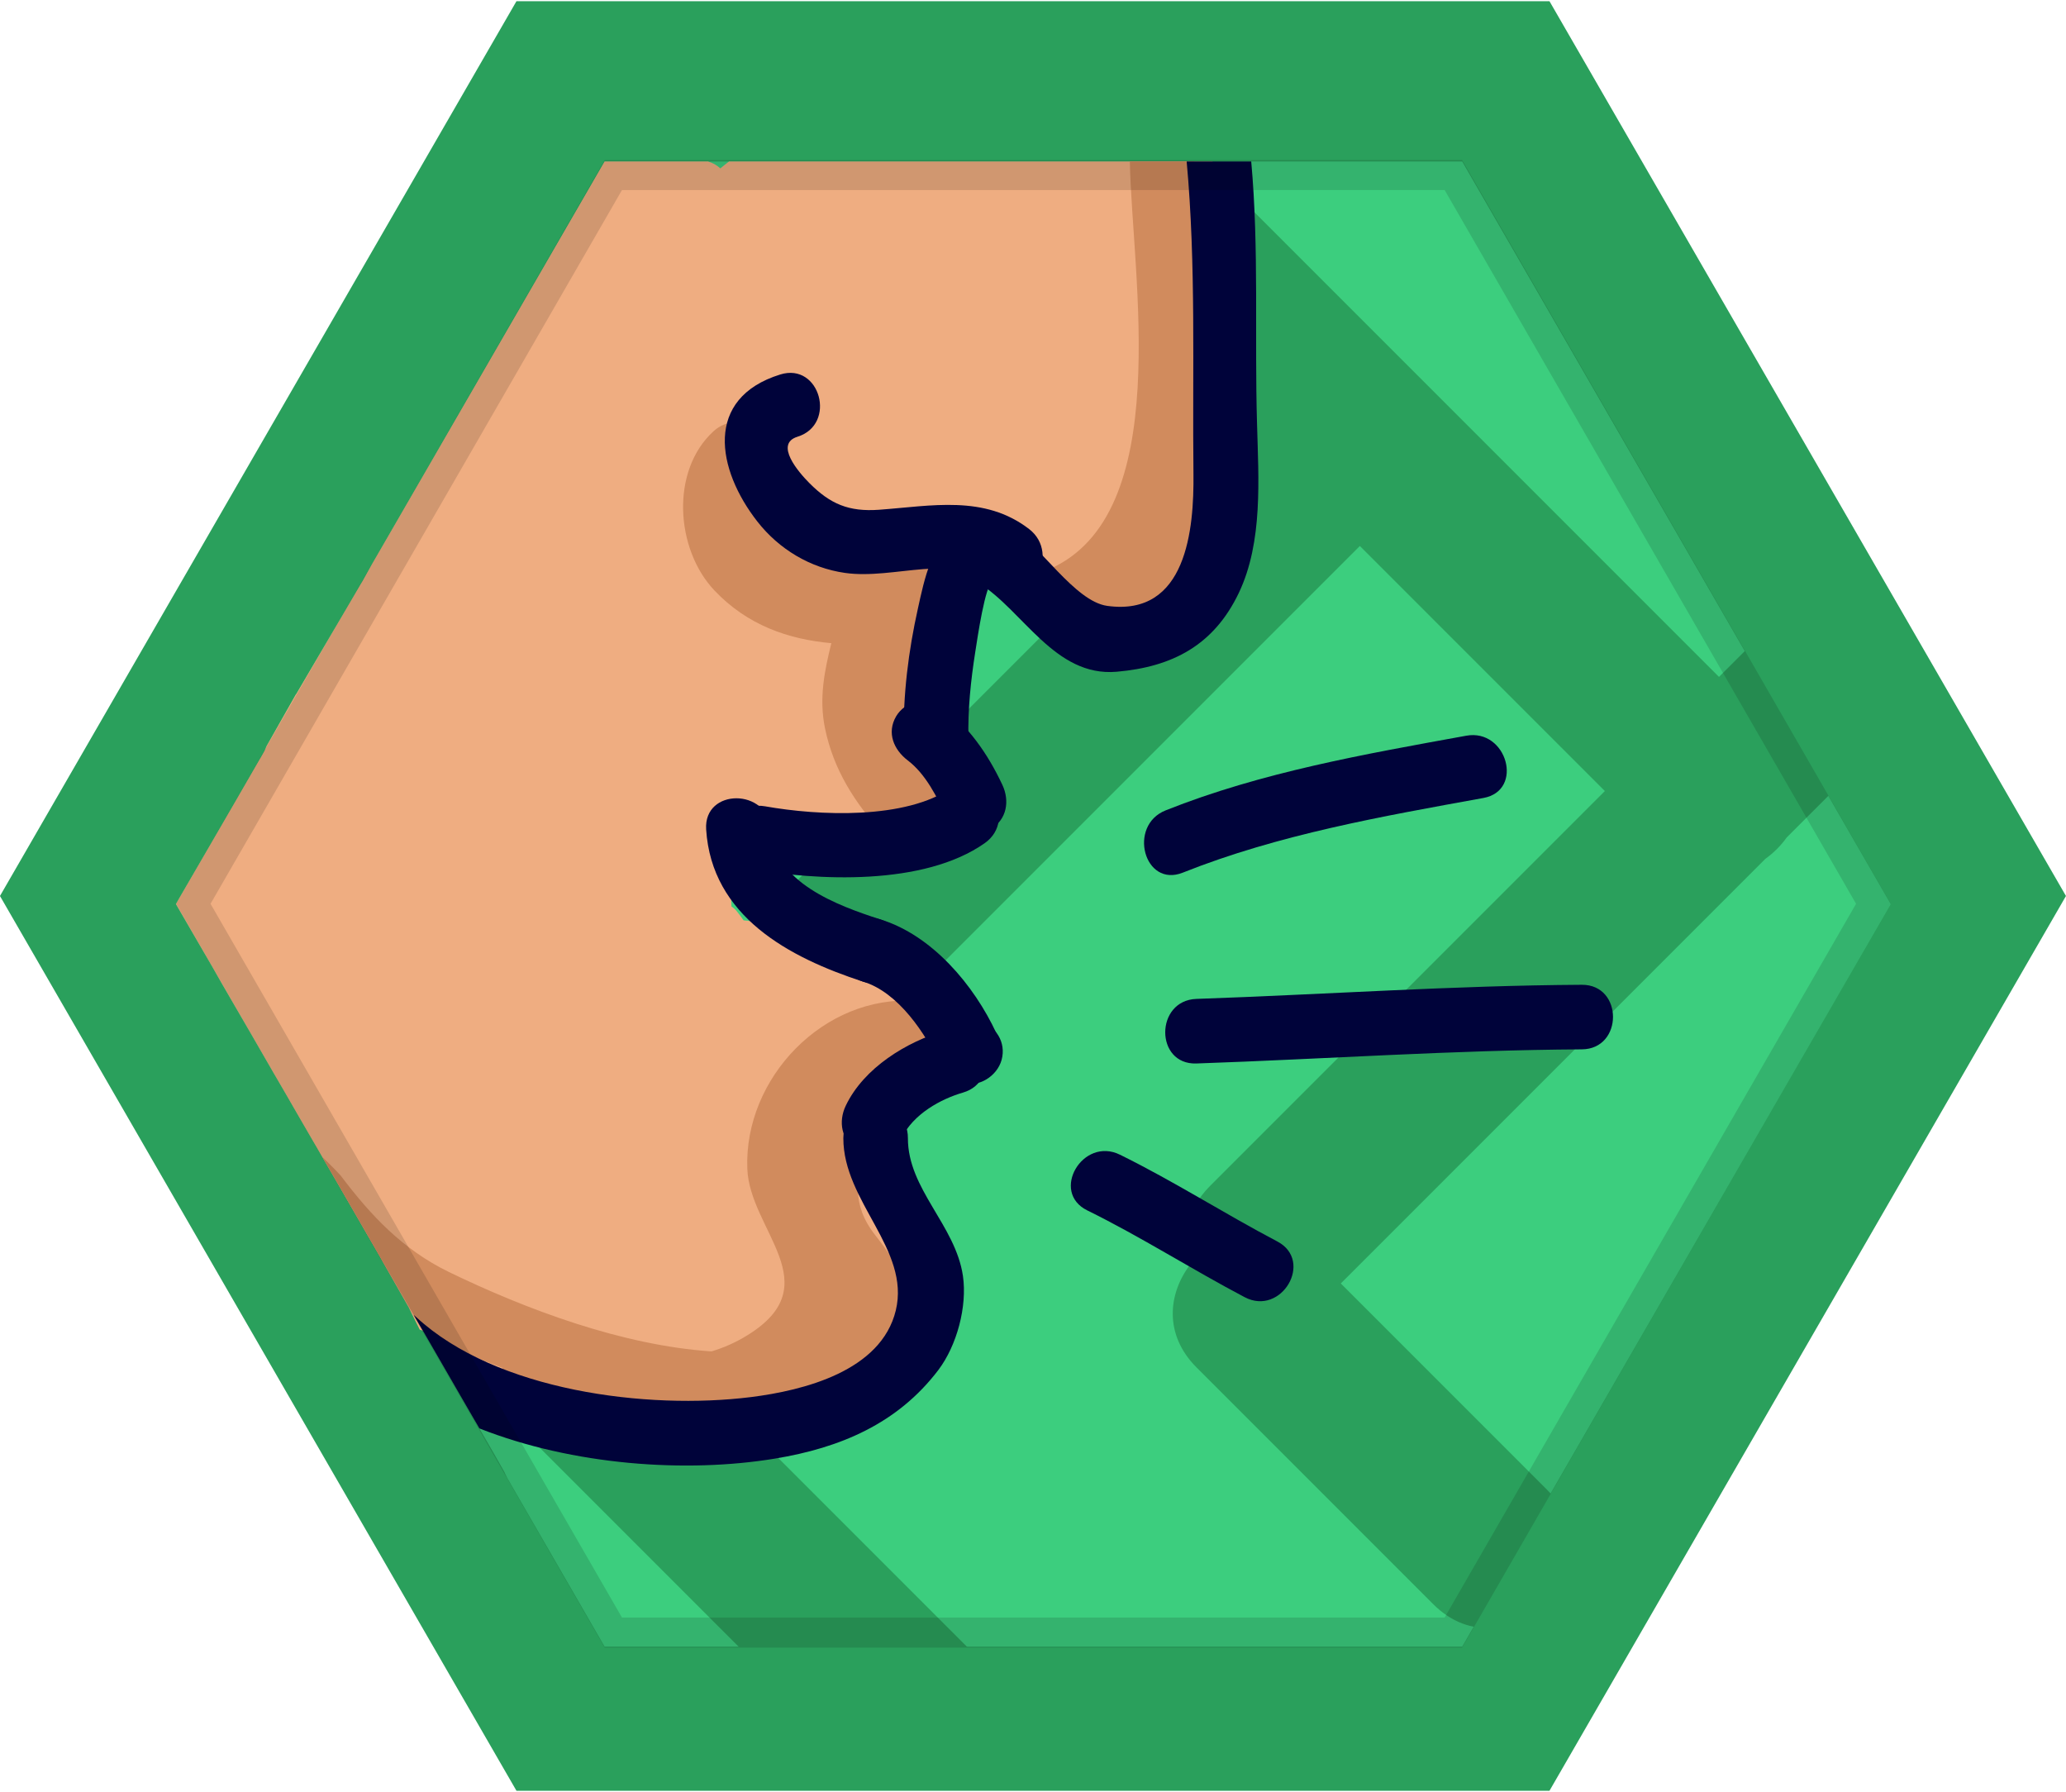
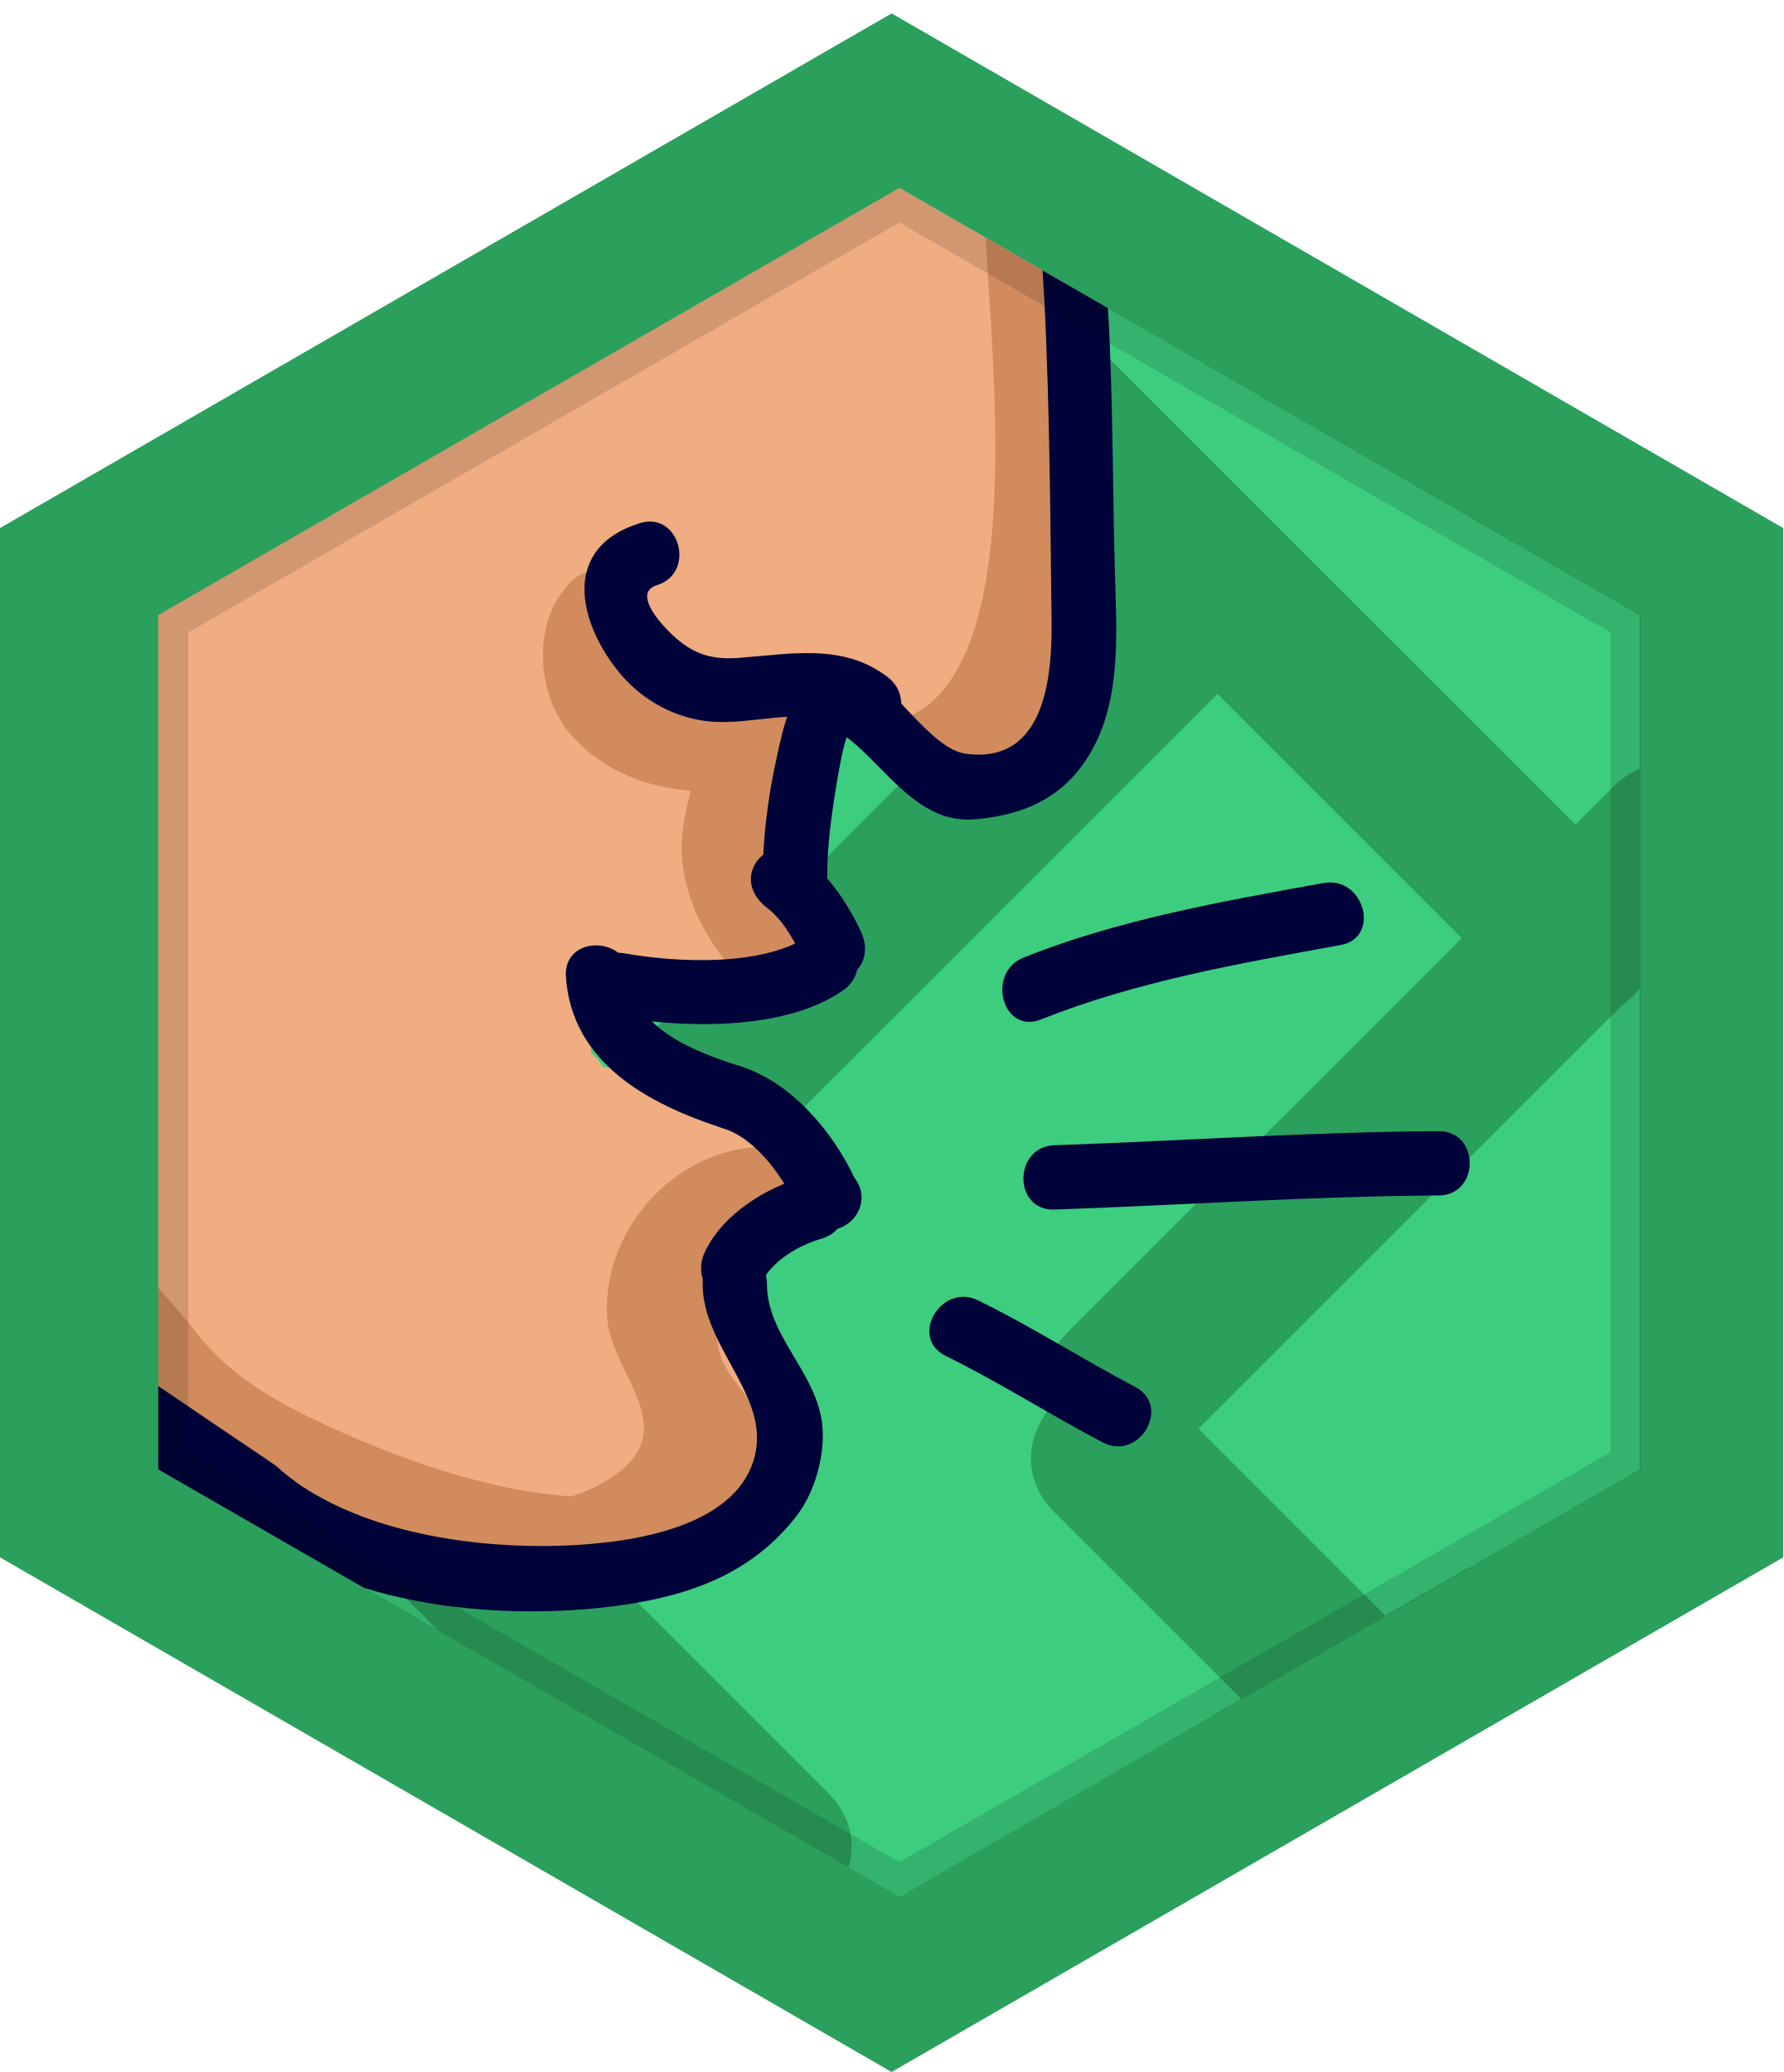
- <svg xmlns="http://www.w3.org/2000/svg" version="1.1" id="Layer_24" x="0px" y="0px" width="128px" height="111px" viewBox="0 0 128 111" enable-background="new 0 0 128 111" xml:space="preserve">
-   <polygon fill="#2AA05C" points="31.998,110.926 -0.002,55.5 31.998,0.074 95.998,0.074 127.998,55.5 95.998,110.926 " />
-   <polygon fill="#3CCE7E" points="117.14,56 90.59,102 37.46,102 31.44,91.57 31.32,91.33 31.26,91.2 31.2,91.09 30.58,90 29.7,88.48   29.48,88.1 29.42,88 28.84,87 26.53,83 26.16,82.36 25.63,81.45 25.37,81 24.21,79 23.71,78.14 23.63,78 21.32,74 19.58,71   19.37,70.64 18.42,69 17.63,67.63 16.95,66.46 15.53,64 14.37,62 13.82,61.05 13.79,61 13.22,60 12.96,59.55 12.64,59 10.9,56   11.11,55.63 13.17,52.08 14.74,49.37 14.82,49.23 16.12,46.98 16.13,46.97 16.39,46.51 16.52,46.21 18.34,43 18.35,43 21.32,37.94   22.32,36.23 22.47,35.98 23.05,34.94 37.46,10 90.59,10 " />
-   <path fill="#2AA05C" d="M108.799,39.631c-0.766,0.766-1.532,1.532-2.298,2.298L77.369,12.798c-4.563-4.563-11.635,2.507-7.07,7.071  l6.881,6.881C61.75,42.18,46.321,57.608,30.891,73.038c-4.557-3.652-11,3.09-6.593,7.497c9.556,9.556,19.111,19.111,28.667,28.667  c4.564,4.564,11.635-2.507,7.071-7.07c-7.35-7.35-14.699-14.699-22.048-22.049C53.409,64.663,68.83,49.242,84.25,33.82L99.43,49  c-8.154,8.155-16.31,16.311-24.465,24.465c-1.513,1.513-1.742,3.299-1.214,4.848c-1.367,1.78-1.672,4.337,0.381,6.39  c4.889,4.89,9.777,9.778,14.667,14.667c4.563,4.564,11.635-2.507,7.07-7.07c-4.266-4.267-8.532-8.533-12.799-12.799  c8.769-8.768,17.536-17.535,26.305-26.303c0.508-0.364,0.958-0.814,1.322-1.323c1.724-1.724,3.448-3.448,5.172-5.171  C120.434,42.139,113.362,35.068,108.799,39.631z" />
-   <path fill="#EFAD81" d="M75.145,22.12C75.125,22.6,75,23.24,75,24v0.01c0,3.78-0.195,10.33-2.725,12.68  c-0.33,0.55-0.848,0.98-1.578,1.06c-2.61,0.3-4.533-0.75-5.764-2.46c-0.02-0.02-0.017-0.05-0.037-0.07  c-0.34-0.01-0.673-0.08-0.973-0.23c-0.02,0-0.037,0.01-0.057,0.01c-1.97,0.1-3.588-0.39-5.258-1.17c-0.43,0.11-0.869,0.07-1.27-0.06  c0.01,0.08,0.031,0.15,0.031,0.23c0.03,0.65,0,1.29-0.06,1.93c0.58,0.29,0.98,0.86,0.92,1.69c-0.14,2.18-2.65,7.17-1.73,9.21  c0.02,0,0.01-0.01,0.03-0.01c1.26-0.21,2.47,0.53,2.47,1.93v0.87c0,1.38-1.21,2.17-2.47,1.93c-0.42-0.08-0.74-0.18-1.09-0.29  c-1.95,0.65-3.78,1.51-5.94,1.61c-0.89,0.05-1.57-0.56-1.85-1.32c-0.33,0.03-0.66,0.07-0.99,0.13c-0.62,0.11-1.21-0.05-1.67-0.37  c-0.08,0.21-0.15,0.41-0.22,0.62c0.35,1.39,0.51,2.81,0.55,4.22c0.13,0.09,0.25,0.189,0.34,0.31c0.15,0.18,0.28,0.37,0.41,0.55  c1.56,0.141,2.91,0.641,4.14,1.59c2.09,0.841,4.16,1.73,6.41,1.9c1.17,0.09,1.9,0.85,2,2c0.04,0.44,0.05,0.84,0.02,1.21  c-0.05,0.64-0.2,1.21-0.45,1.78c-0.19,0.41-0.42,0.83-0.71,1.27c-0.54,0.811-1.36,1.061-2.09,0.9c-0.06-0.01-0.11-0.021-0.16-0.04  c-0.26,0.29-0.52,0.59-0.76,0.89c-0.14,0.91-0.37,1.79-0.72,2.63c0.01,0,0.01,0,0.02,0.011c0.92,0.3,1.71,1.18,1.53,2.38  c-0.09,0.63-0.16,1.26-0.24,1.899c-0.01,0.36,0,0.73,0.04,1.09c0.25,0.37,0.39,0.83,0.34,1.36c0.39,0.22,0.71,0.61,0.86,1.21  c0.13,0.51,0.2,0.99,0.21,1.45c0.07,3.25-2.66,5.479-6.04,6.72c-1.43,0.53-2.99,0.891-4.49,1.061c-0.22,0.1-0.46,0.16-0.73,0.18  c-0.84,0.06-1.63-0.13-2.41-0.23c-0.34-0.029-0.67-0.21-0.99-0.26C41.8,88,41.76,88,41.71,88c0,0-0.01,0-0.02,0h-0.18  c-0.32,0-0.63-0.01-0.92-0.1c-0.2-0.04-0.37-0.051-0.53-0.141c-0.17-0.01-0.35,0.021-0.53,0.01c-0.05,0.051-0.11,0.11-0.17,0.171  c-0.04,0.029-0.09,0.069-0.13,0.1c-0.29,0.19-0.62,0.32-0.98,0.33c-1.75,0.05-3.37-0.38-4.89-1.12c-1.26-0.33-2.49-0.88-3.65-1.84  c-0.36-0.29-0.55-0.63-0.62-0.98c-0.39-0.33-0.79-0.66-1.18-1c-0.1-0.06-0.29-0.12-0.39-0.18C27.03,82.97,27,82.67,26,82.36V82.35  l-0.45-0.899L25.33,81l-1.14-2l-0.49-0.86L23.625,78l-2.308-4l-1.349-2.33L19.58,71l-0.21-0.36L18.42,69l-0.79-1.37l-0.68-1.17  L15.53,64l-1.16-2l-0.55-0.95L13.79,61l-0.57-1l-0.26-0.45L12.64,59l-1.74-3l0.21-0.37l2.06-3.55l1.57-2.71l0.08-0.14l1.3-2.25  l0.01-0.01l0.26-0.46l0.13-0.3L18.34,43h0.01l2.97-5.06l1-1.71l0.15-0.25l0.58-1.04L37.46,10h6.4c0.28,0.08,0.54,0.22,0.77,0.43  c0.18-0.15,0.36-0.29,0.54-0.43h29.96c-0.01,0.01-0.01,0.01-0.01,0.02c0.22,0.23,0.149,0.54,0.2,0.95c0.42,3.11-0.32,5.56-1.32,8.55  c0,0,0,0,0,0.01c0,0.05,0.199,0.09,0.189,0.14c-0.08,0.25-0.015,0.51-0.085,0.77c0.09,0.05,0.186,0.11,0.266,0.17  C74.85,20.96,75.176,21.49,75.145,22.12z" />
+ <svg xmlns="http://www.w3.org/2000/svg" version="1.1" id="Layer_24" x="0px" y="0px" width="110.852px" height="128.833px" viewBox="8.572 -9.333 110.852 128.833" enable-background="new 8.572 -9.333 110.852 128.833" xml:space="preserve">
+   <polygon fill="#2AA05C" points="119.424,87.5 63.998,119.5 8.572,87.5 8.572,23.5 63.998,-8.5 119.424,23.5 " />
+   <path fill="#3CCE7E" d="M110.5,28.91v53.13l-10.43,6.02l-0.24,0.12L99.7,88.24l-0.11,0.06l-1.09,0.62l-1.52,0.88L96.6,90.02  l-0.1,0.061l-1,0.58l-0.81,0.46l-3.19,1.85l-0.64,0.37l-0.91,0.53l-0.45,0.26l-2,1.16l-0.86,0.5l-0.14,0.08l-0.76,0.439l-3.24,1.87  l-3,1.74l-0.36,0.21l-1.64,0.95l-5,2.89l-4,2.311l-0.45,0.26l-0.55,0.32l-3,1.739l-0.02-0.01l-0.82-0.47l-2.34-1.36l-0.74-0.43  l-2.71-1.57l-0.14-0.08l-2.25-1.3l-0.01-0.01l-0.46-0.26l-0.14-0.061l-0.16-0.069l-3.21-1.82v-0.01l-4.13-2.431l-0.93-0.54l-1.71-1  l-0.25-0.149l-1.04-0.58l-7.65-4.42l-4.53-2.62h-0.01L18.5,82.04V28.91l46-26.55l5.36,3.09l3.52,2.03l0.49,0.28l1.21,0.7  c0,0,0,0,0,0.01l2.36,1.36L110.5,28.91z" />
+   <path fill="#2AA05C" d="M108.799,39.631c-0.766,0.766-1.531,1.532-2.298,2.298L77.369,12.798c-4.563-4.563-11.635,2.507-7.07,7.071  l6.881,6.881C61.75,42.18,46.321,57.607,30.891,73.038c-4.557-3.652-11,3.09-6.593,7.497c9.556,9.556,19.111,19.111,28.667,28.667  c4.564,4.563,11.635-2.507,7.071-7.07c-7.35-7.35-14.699-14.698-22.048-22.049C53.409,64.663,68.83,49.242,84.25,33.82L99.43,49  c-8.154,8.155-16.31,16.311-24.465,24.465c-1.513,1.514-1.742,3.299-1.214,4.848c-1.367,1.78-1.672,4.338,0.381,6.391  c4.89,4.89,9.777,9.777,14.667,14.667c4.563,4.563,11.635-2.507,7.07-7.07c-4.266-4.267-8.532-8.532-12.799-12.799  c8.769-8.769,17.535-17.535,26.305-26.303c0.508-0.364,0.958-0.814,1.322-1.323c1.724-1.724,3.447-3.448,5.172-5.171  C120.434,42.139,113.361,35.068,108.799,39.631z" />
+   <path fill="#EFAD81" d="M75.14,22.12C75.12,22.6,75,23.24,75,24v0.57c-0.01,1.34-0.05,2.95-0.21,4.57  c-0.28,3.03-0.95,6.09-2.51,7.55c-0.33,0.55-0.851,0.98-1.58,1.06c-1.5,0.17-2.78-0.1-3.82-0.7c-0.78-0.43-1.43-1.04-1.95-1.76  c-0.02-0.02-0.01-0.05-0.029-0.07c-0.341-0.01-0.68-0.08-0.98-0.23c-0.02,0-0.03,0.01-0.05,0.01c-1.55,0.08-2.88-0.21-4.19-0.72  c-0.35-0.13-0.71-0.28-1.07-0.45c-0.43,0.11-0.87,0.07-1.27-0.06c0.01,0.08,0.03,0.15,0.03,0.23c0.03,0.65,0,1.29-0.06,1.93  c0.58,0.29,0.98,0.86,0.92,1.69c-0.14,2.18-2.65,7.17-1.73,9.21c0.02,0,0.01-0.01,0.03-0.01c0.21-0.03,0.41-0.04,0.61-0.03  c0.01,0,0.01,0,0.01,0c1.02,0.08,1.85,0.8,1.85,1.96v0.87c0,1.38-1.21,2.17-2.47,1.93c-0.42-0.08-0.74-0.18-1.09-0.29  c-1.38,0.46-2.7,1.03-4.12,1.35c-0.59,0.14-1.19,0.23-1.82,0.26c-0.89,0.05-1.57-0.56-1.85-1.32c-0.33,0.03-0.66,0.07-0.99,0.13  c-0.62,0.11-1.21-0.05-1.67-0.37c-0.08,0.21-0.15,0.41-0.22,0.62c0.35,1.39,0.51,2.81,0.55,4.22c0.13,0.09,0.25,0.189,0.34,0.31  c0.15,0.18,0.28,0.37,0.41,0.55c0.26,0.021,0.5,0.061,0.75,0.101c1.25,0.22,2.36,0.699,3.39,1.489c2.09,0.841,4.16,1.73,6.41,1.9  c0.28,0.02,0.54,0.08,0.77,0.18c0.72,0.301,1.15,0.95,1.23,1.82c0.04,0.44,0.05,0.84,0.02,1.21c-0.05,0.64-0.2,1.21-0.45,1.78  c-0.19,0.41-0.42,0.83-0.71,1.27c-0.54,0.811-1.36,1.061-2.09,0.9c-0.06-0.01-0.11-0.021-0.16-0.04c-0.26,0.29-0.52,0.59-0.76,0.89  c0,0.021-0.01,0.04-0.01,0.061c-0.14,0.89-0.37,1.75-0.71,2.569c0.01,0,0.01,0,0.02,0.011c0.92,0.3,1.71,1.18,1.53,2.38  c-0.09,0.63-0.16,1.26-0.24,1.899c-0.01,0.36,0,0.73,0.04,1.09c0.25,0.37,0.39,0.83,0.34,1.36c0.39,0.22,0.71,0.61,0.86,1.21  c0.13,0.51,0.2,0.99,0.21,1.45c0.07,3.25-2.66,5.479-6.04,6.72c-1.36,0.5-2.84,0.851-4.27,1.03c-0.07,0.01-0.15,0.02-0.22,0.03  c-0.22,0.1-0.46,0.16-0.73,0.18c-0.84,0.06-1.63-0.13-2.41-0.23c-0.34-0.029-0.67-0.21-0.99-0.26C41.8,88,41.76,88,41.71,88  c0,0-0.01,0-0.02,0h-0.18c-0.32,0-0.63-0.01-0.92-0.1c-0.2-0.04-0.37-0.051-0.53-0.141c-0.17-0.01-0.35,0.021-0.53,0.01  c-0.05,0.051-0.11,0.11-0.17,0.171c-0.04,0.029-0.09,0.069-0.13,0.1c-0.29,0.19-0.62,0.32-0.98,0.33c-1.75,0.05-3.37-0.38-4.89-1.12  c-1.26-0.33-2.49-0.88-3.65-1.84c-0.36-0.29-0.55-0.63-0.62-0.98c-0.39-0.33-0.79-0.66-1.18-1c-0.03-0.01-0.06-0.029-0.09-0.05  c-0.1-0.04-0.22-0.08-0.3-0.13c-0.18-0.11-0.3-0.22-0.43-0.32c-0.15-0.13-0.32-0.26-0.62-0.39c-0.01,0-0.02,0-0.03-0.01  c0,0-0.01,0-0.01-0.011c-0.07-0.029-0.16-0.069-0.25-0.1c-0.06-0.02-0.12-0.04-0.18-0.06V82.35l-0.27-0.54l-0.18-0.359L25.33,81  l-1.14-2l-0.49-0.86L23.62,78l-0.79-0.51l-2.56-1.65L18.5,74.7l-0.09-0.061v-5.62L18.42,69l-0.01-0.02V28.91L64.48,2.35l0.02,0.01  l5.36,3.09l3.52,2.03l0.49,0.28l1.21,0.7c0,0,0,0,0,0.01c0.1,0.96,0.18,1.85,0.22,2.27c0.01,0.11,0.021,0.19,0.021,0.23  c0.029,0.19,0.05,0.38,0.06,0.57c0.271,2.85-0.439,5.18-1.38,7.98c0,0,0,0,0,0.01c0,0.05,0.19,0.09,0.19,0.14  c-0.051,0.14-0.051,0.29-0.051,0.44c0,0.11-0.01,0.22-0.04,0.33c0.04,0.02,0.091,0.05,0.141,0.08c0.04,0.03,0.09,0.06,0.13,0.09  C74.85,20.96,75.18,21.49,75.14,22.12z" />
  <path fill="#D18B5D" d="M57.336,46.653c-0.533-0.642-1.038-1.331-1.355-2.049c0.446-0.334,0.729-0.854,0.769-1.479  c0.078-1.227,0.257-2.375,0.46-3.582c1.171-0.202,1.778-1.175,1.81-2.132c1.778-1.129,0.72-4.337-1.552-3.59  c-2.003,0.66-3.916,0.852-5.77-0.318c-0.995-0.627-1.367-2.403-1.77-3.41c-0.429-1.073-1.458-1.441-2.367-1.306  c0.632-1.668-1.706-3.575-3.351-2.077c-2.682,2.443-2.368,7.314,0.059,9.871c2.031,2.139,4.557,3.019,7.238,3.259  c-0.423,1.71-0.777,3.409-0.394,5.272c0.53,2.579,1.852,4.62,3.596,6.551c0.817,0.905,2.101,0.682,2.839-0.08  c0.713-0.183,1.371-0.748,1.629-1.428c0.157-0.314,0.24-0.648,0.25-1C59.636,47.707,58.451,46.736,57.336,46.653z" />
-   <path fill="#D18B5D" d="M76.275,25.75c0.09,5.5-4.648,18.21-11.738,12.66c-0.939-0.73-0.684-2.62,0.396-3.12  c0.01-0.01,0.033-0.02,0.043-0.02C72.827,31.9,70.13,17.05,70,10h4c0.04,2.69,0,6.04,0,9.52c0,0,0,0,0,0.01  c0,0.36,0.25,0.72,0.25,1.08c0.029,1.07,0.04,2.15,0,3.22C74.5,23.85,75,23.9,75,24v0.01C76,24.26,76.256,24.85,76.275,25.75z" />
-   <path fill="#D18B5D" d="M58.19,65.49c-0.33,0.34-0.8,0.55-1.44,0.51c-0.3-0.02-0.61,0-0.92,0.03c-0.07,0.56-0.23,1.1-0.44,1.63  c-0.44,1.2-1.13,2.34-1.62,3.49c-0.74,1.71-1.05,3.43,0.44,5.34c0.79,1.02,1.95,2.529,2.3,4.05c0.15,0.67,0.15,1.34-0.11,1.97  c-1.14,2.78-3.36,4.15-5.93,4.75c-1.8,0.44-3.77,0.49-5.68,0.391c-0.61,0.189-1.23,0.205-1.87,0.334C42.51,88.074,42.1,88,41.71,88  c0,0-0.01,0-0.02,0c-0.86,0-1.67,0.086-2.46-0.086c-2.06-0.439-3.98-1.296-6.23-1.486c-1.1-0.09-1.72-0.854-1.88-1.704  c-1.21-0.45-2.39-0.942-3.52-1.492c-0.49-0.28-0.98-0.57-1.44-0.88l-0.53-0.906l-0.26-0.447l-1.16-1.999l-0.5-0.86L23.63,78l-2.31-4  l-1.35-2.33c0.59,0.561,1.13,1.13,1.13,1.14c1.88,2.49,3.84,4.58,6.71,5.98c4.79,2.32,10.74,4.55,16.27,4.92  c0.73-0.22,1.47-0.53,2.24-1.01c5.08-3.141,0.12-6.49-0.02-10.311C46.09,66.78,51.04,61.6,56.75,62c1.1,0.08,1.73,0.86,1.89,1.71  C58.76,64.36,58.61,65.04,58.19,65.49z" />
+   <path fill="#D18B5D" d="M76.28,25.75c0.09,5.5-4.65,18.21-11.74,12.66c-0.94-0.73-0.69-2.62,0.39-3.12  c0.011-0.01,0.04-0.02,0.051-0.02c0.1-0.04,0.199-0.09,0.289-0.14c6.54-3.27,5.23-18.91,4.711-27.46  c-0.051-0.81-0.091-1.55-0.12-2.22l3.52,2.03l0.49,0.28c0.01,0.65,0.02,1.38,0.03,2.17c0.05,3.19,0.1,7.22,0.1,9.59c0,0,0,0,0,0.01  c0,0.19,0.07,0.39,0.14,0.58c0.051,0.14,0.091,0.27,0.101,0.41c0.01,0.03,0.01,0.06,0.01,0.09c0.03,1.07,0.04,2.15,0,3.22  C74.5,23.85,75,23.9,75,24v0.01C76,24.26,76.26,24.85,76.28,25.75z" />
+   <path fill="#D18B5D" d="M18.41,77.05l0.09,0.07l1.77,1.28l4.67,3.369l1.01,0.48l0.11,0.05l0.1,0.05c0.09,0.061,0.17,0.12,0.27,0.17  c0,0.011,0.01,0.011,0.01,0.011c0.01,0.01,0.02,0.01,0.03,0.01c0.2,0.14,0.41,0.27,0.62,0.39c0.08,0.051,0.16,0.101,0.24,0.141  c0.09,0.06,0.18,0.12,0.27,0.16c0.26,0.13,0.49,0.279,0.7,0.43c0.7,0.52,1.21,1.14,2.14,1.49C30.6,86,31.9,86.34,33,86.43  c2.25,0.19,4.17,1.04,6.23,1.48c0.04,0.01,0.09,0.02,0.13,0.03c0.7,0.13,1.4,0.069,2.15,0.06h0.18c0.01,0,0.02,0,0.02,0  c0.05,0,0.09,0,0.14,0.01c0.35,0,0.71,0.05,1.07-0.029c0.64-0.12,1.26-0.141,1.87-0.33c0.26,0.01,0.52,0.029,0.79,0.029  c0,0,0,0,0.01,0c1.65,0.051,3.33-0.04,4.88-0.42c2.57-0.6,4.79-1.97,5.93-4.75c0.26-0.63,0.26-1.3,0.11-1.97  c-0.23-1-0.81-1.99-1.41-2.84c0-0.01,0-0.01-0.01-0.021c-0.3-0.439-0.61-0.84-0.88-1.189c-0.7-0.9-1.01-1.76-1.05-2.59  c-0.05-0.94,0.22-1.851,0.61-2.75c0.35-0.82,0.8-1.641,1.19-2.48c0.16-0.33,0.3-0.67,0.43-1.01c0.21-0.53,0.37-1.07,0.44-1.63  c0.31-0.03,0.62-0.05,0.92-0.03c0.64,0.04,1.11-0.17,1.44-0.51c0.42-0.45,0.57-1.13,0.45-1.78c-0.16-0.85-0.79-1.63-1.89-1.71  c-0.22-0.02-0.44-0.02-0.66-0.02c-5.22,0.02-9.64,4.63-9.79,9.789c-0.01,0.2-0.01,0.41,0,0.62c0.14,3.82,5.1,7.17,0.02,10.311  c-0.77,0.479-1.51,0.79-2.24,1.01c-0.92-0.06-1.85-0.18-2.79-0.33c-4.69-0.79-9.49-2.66-13.48-4.59c-1.77-0.86-3.37-1.79-4.78-2.95  c-0.88-0.729-1.69-1.55-2.41-2.51c0-0.01-0.14-0.17-0.35-0.43c-0.45-0.54-1.25-1.48-1.77-2.051c-0.03-0.04-0.06-0.069-0.09-0.1v3.89  v2.21V77.05z" />
  <g>
-     <path fill="#00033A" d="M58.13,84.87c-2.52,3.31-6.06,4.81-10.11,5.479c-5.51,0.91-12.51,0.42-18.32-1.869L29.48,88.1L29.42,88   l-0.58-1l-2.31-4l-0.9-1.55c0.05,0.05,0.11,0.09,0.16,0.14c4.96,4.58,14.3,5.75,20.73,4.95c3.27-0.41,8.07-1.61,8.98-5.37   c0.91-3.78-3.26-6.74-3.25-10.67c0.01-2.58,4.01-2.58,4,0c-0.01,3.16,2.95,5.39,3.41,8.54C59.93,80.92,59.29,83.34,58.13,84.87z" />
+     <path fill="#00033A" d="M18.41,77.05v4.98l12.76,7.35c0.03,0.021,0.05,0.03,0.08,0.03h0.01c0.84,0.27,1.71,0.49,2.58,0.67   c1.03,0.22,2.07,0.39,3.12,0.51h0.02c3.85,0.46,7.75,0.3,11.04-0.24c0.07-0.01,0.13-0.02,0.2-0.04c3.97-0.68,7.43-2.189,9.91-5.439   c1.16-1.53,1.8-3.95,1.53-5.83c-0.46-3.15-3.42-5.38-3.41-8.54c0-0.98-0.57-1.59-1.29-1.83c-0.16-0.05-0.33-0.09-0.5-0.1   c-1.07-0.09-2.2,0.56-2.21,1.93c0,1.21,0.39,2.32,0.91,3.4c0.62,1.29,1.41,2.52,1.93,3.779C55.1,77.69,55.1,77.69,55.1,77.7   c0.46,1.109,0.69,2.25,0.4,3.47c-0.91,3.76-5.71,4.96-8.98,5.37c-0.6,0.07-1.24,0.13-1.89,0.18c-5.21,0.34-11.71-0.41-16.33-3.06   c-0.13-0.07-0.26-0.141-0.39-0.23c-0.03-0.01-0.06-0.029-0.09-0.05c-0.07-0.04-0.15-0.09-0.22-0.149   c-0.09-0.04-0.18-0.101-0.27-0.16c-0.57-0.391-1.11-0.811-1.6-1.261c-0.01-0.01-0.2-0.14-0.52-0.359c-1-0.67-3.23-2.181-4.94-3.34   c-0.73-0.5-1.37-0.931-1.77-1.2c-0.04-0.021-0.06-0.04-0.09-0.061V77.05z" />
  </g>
  <g>
-     <path fill="#00033A" d="M55.852,70.51c0.722-1.51,2.45-2.438,3.805-2.831c2.473-0.717,1.42-4.577-1.063-3.857   c-2.432,0.705-5.072,2.321-6.195,4.669c-0.471,0.983-0.28,2.152,0.718,2.736C53.997,71.743,55.381,71.492,55.852,70.51   L55.852,70.51z" />
+     <path fill="#00033A" d="M55.852,70.51c0.722-1.51,2.45-2.438,3.805-2.83c2.473-0.718,1.42-4.578-1.063-3.857   c-2.432,0.705-5.072,2.32-6.195,4.669c-0.471,0.983-0.28,2.151,0.718,2.735C53.997,71.743,55.381,71.492,55.852,70.51L55.852,70.51   z" />
  </g>
  <g>
-     <path fill="#00033A" d="M60.657,63.196c-0.031-0.011-0.062-0.021-0.093-0.032c0.294,0.172,0.588,0.343,0.883,0.515   c-0.328-0.305-0.621-0.46-1.04-0.607c-1.03-0.36-2.186,0.4-2.46,1.397c-0.304,1.104,0.369,2.1,1.397,2.46   c0.031,0.011,0.062,0.021,0.093,0.032c-0.294-0.172-0.588-0.343-0.883-0.515c0.328,0.305,0.621,0.46,1.04,0.607   c1.03,0.36,2.186-0.4,2.46-1.397C62.357,64.552,61.685,63.557,60.657,63.196L60.657,63.196z" />
+     <path fill="#00033A" d="M60.657,63.195c-0.031-0.01-0.062-0.021-0.093-0.031c0.294,0.172,0.588,0.343,0.883,0.516   c-0.328-0.306-0.621-0.461-1.04-0.607c-1.03-0.36-2.186,0.4-2.46,1.396c-0.304,1.104,0.369,2.1,1.397,2.461   c0.031,0.01,0.062,0.021,0.093,0.031c-0.294-0.172-0.588-0.343-0.883-0.516c0.328,0.306,0.621,0.461,1.04,0.607   c1.03,0.36,2.186-0.4,2.46-1.396C62.357,64.552,61.685,63.557,60.657,63.195L60.657,63.195z" />
  </g>
  <g>
-     <path fill="#00033A" d="M61.727,63.99c-1.375-2.961-3.98-6.067-7.195-7.044c-2.475-0.752-3.524,3.109-1.063,3.857   c2.201,0.668,3.889,3.232,4.805,5.206c0.459,0.988,1.863,1.229,2.736,0.717C62.015,66.138,62.186,64.979,61.727,63.99L61.727,63.99   z" />
+     <path fill="#00033A" d="M61.727,63.99c-1.375-2.961-3.98-6.067-7.195-7.045c-2.475-0.752-3.524,3.109-1.063,3.857   c2.201,0.668,3.889,3.232,4.805,5.206c0.459,0.988,1.863,1.229,2.736,0.718C62.015,66.139,62.186,64.979,61.727,63.99L61.727,63.99   z" />
  </g>
  <g>
-     <path fill="#00033A" d="M43.75,51.375c0.34,5.377,5.124,7.938,9.718,9.429c2.46,0.798,3.506-3.064,1.063-3.857   c-2.656-0.861-6.574-2.284-6.782-5.571C47.588,48.814,43.587,48.798,43.75,51.375L43.75,51.375z" />
+     <path fill="#00033A" d="M43.75,51.375c0.34,5.377,5.124,7.938,9.718,9.43c2.46,0.797,3.506-3.064,1.063-3.857   c-2.656-0.861-6.574-2.284-6.782-5.571C47.588,48.814,43.587,48.798,43.75,51.375L43.75,51.375z" />
  </g>
  <g>
    <path fill="#00033A" d="M46.343,53.804c4.304,0.763,10.89,1.079,14.666-1.577c2.092-1.471,0.097-4.941-2.019-3.454   c-2.871,2.019-8.295,1.757-11.584,1.173C44.885,49.499,43.807,53.354,46.343,53.804L46.343,53.804z" />
  </g>
  <g>
    <path fill="#00033A" d="M62.102,48.616c-0.919-1.956-2.115-3.652-3.843-4.968c-0.87-0.662-2.236-0.137-2.736,0.718   c-0.602,1.027-0.148,2.077,0.718,2.736c1.125,0.856,1.822,2.287,2.407,3.532c0.464,0.987,1.86,1.231,2.736,0.718   C62.387,50.765,62.565,49.602,62.102,48.616L62.102,48.616z" />
  </g>
  <g>
    <path fill="#00033A" d="M60,45.75c-0.043-1.802,0.146-3.607,0.426-5.385c0.135-0.858,0.608-4.142,1.083-4.388   c2.292-1.185,0.269-4.636-2.019-3.454c-1.752,0.905-2.234,3.435-2.62,5.168c-0.582,2.606-0.935,5.386-0.871,8.059   C56.062,48.325,60.062,48.331,60,45.75L60,45.75z" />
  </g>
  <g>
    <path fill="#00033A" d="M48.343,23.196c-4.748,1.474-3.934,5.896-1.419,9.111c1.344,1.719,3.279,2.873,5.423,3.18   c3.078,0.442,6.73-1.312,9.394,0.739c2.043,1.574,4.032-1.904,2.019-3.454c-2.774-2.137-6.059-1.43-9.299-1.196   c-1.875,0.135-3.024-0.357-4.31-1.647c-0.688-0.69-2.183-2.429-0.744-2.876C51.862,26.292,50.813,22.43,48.343,23.196   L48.343,23.196z" />
  </g>
  <g>
-     <path fill="#00033A" d="M76.75,36.73c-1.54,3.22-4.09,4.58-7.57,4.88c-3.84,0.33-5.78-3.79-8.56-5.51   c-2.19-1.35-0.19-4.81,2.01-3.45c1.8,1.1,3.95,4.6,5.97,4.88c4.92,0.68,5.381-4.76,5.341-8.19C73.87,22.9,74.11,16.42,73.52,10h4   c0.49,5.42,0.2,10.82,0.36,16.25C77.97,29.65,78.26,33.56,76.75,36.73z" />
+     <path fill="#00033A" d="M76.75,36.73c-1.54,3.22-4.09,4.58-7.57,4.88c-3.84,0.33-5.78-3.79-8.56-5.51c-0.74-0.46-1-1.15-0.94-1.82   c0.12-1.32,1.49-2.53,2.95-1.63c0.82,0.5,1.72,1.51,2.64,2.48c1.101,1.15,2.23,2.25,3.33,2.4c4.92,0.68,5.381-4.76,5.341-8.19   c-0.061-5.13-0.11-13.28-0.431-19.63c-0.04-0.77-0.08-1.52-0.13-2.23l0.49,0.28l1.21,0.7l2.36,1.36h0.01c0,0-0.01,0-0.01,0.01   c0.05,0.71,0.09,1.45,0.119,2.21c0.2,4.72,0.2,10.09,0.32,14.21C77.97,29.65,78.26,33.56,76.75,36.73z" />
  </g>
  <g>
-     <path fill="#00033A" d="M73.281,54.054c5.948-2.37,12.351-3.485,18.625-4.625c2.536-0.461,1.458-4.315-1.063-3.857   c-6.275,1.14-12.678,2.255-18.625,4.625C69.853,51.139,70.883,55.009,73.281,54.054L73.281,54.054z" />
+     <path fill="#00033A" d="M73.281,54.054c5.947-2.37,12.351-3.485,18.625-4.625c2.535-0.461,1.457-4.315-1.063-3.857   c-6.274,1.14-12.678,2.255-18.625,4.625C69.854,51.139,70.883,55.009,73.281,54.054L73.281,54.054z" />
  </g>
  <g>
-     <path fill="#00033A" d="M74.125,65.875C82.085,65.6,90.033,65.046,98,65c2.579-0.015,2.58-4.015,0-4   c-7.967,0.046-15.915,0.6-23.875,0.875C71.553,61.964,71.544,65.965,74.125,65.875L74.125,65.875z" />
+     <path fill="#00033A" d="M74.125,65.875C82.085,65.6,90.033,65.046,98,65c2.579-0.016,2.58-4.016,0-4   c-7.967,0.046-15.915,0.6-23.875,0.875C71.553,61.964,71.544,65.965,74.125,65.875L74.125,65.875z" />
  </g>
  <g>
-     <path fill="#00033A" d="M67.365,74.977c3.333,1.638,6.465,3.648,9.75,5.375c2.281,1.199,4.304-2.253,2.02-3.453   c-3.286-1.727-6.418-3.737-9.75-5.375C67.078,70.39,65.051,73.839,67.365,74.977L67.365,74.977z" />
+     <path fill="#00033A" d="M67.365,74.977c3.332,1.639,6.465,3.648,9.75,5.375c2.281,1.199,4.304-2.252,2.02-3.453   c-3.285-1.727-6.418-3.736-9.75-5.375C67.078,70.391,65.051,73.839,67.365,74.977L67.365,74.977z" />
  </g>
  <g opacity="0.13">
-     <path d="M90.584,9.911h-53.12l-26.56,46.074l26.56,46.073h53.12l26.561-46.073L90.584,9.911z M89.504,100.194h-50.97l-25.49-44.21   l25.49-44.211h50.97l25.489,44.211L89.504,100.194z" />
+     <path d="M77.45,9.82h-0.01l-2.36-1.36l-1.21-0.7l-0.49-0.28l-3.52-2.03L64.5,2.36l-0.02-0.01L18.41,28.91v53.12l12.76,7.35   l4.67,2.7l7.6,4.37l3,1.729l0.93,0.54l7.5,4.33l6.45,3.72l2.34,1.351l0.82,0.47l3.02-1.729l0.55-0.32l0.45-0.26l4-2.311l5-2.89   l1.64-0.95l0.36-0.21l6.26-3.59l8.971-5.17l15.829-9.13V28.91L77.45,9.82z M64.48,106.45l-3.04-1.75L36.98,90.59h-0.02l-6.18-3.57   l-10.51-6.06V29.99L64.48,4.5l5.5,3.17l3.529,2.04L73.9,9.93l1.399,0.81l2.26,1.3l31.131,17.95v50.97L93.37,89.8l-8.97,5.17   L64.48,106.45z" />
  </g>
</svg>
